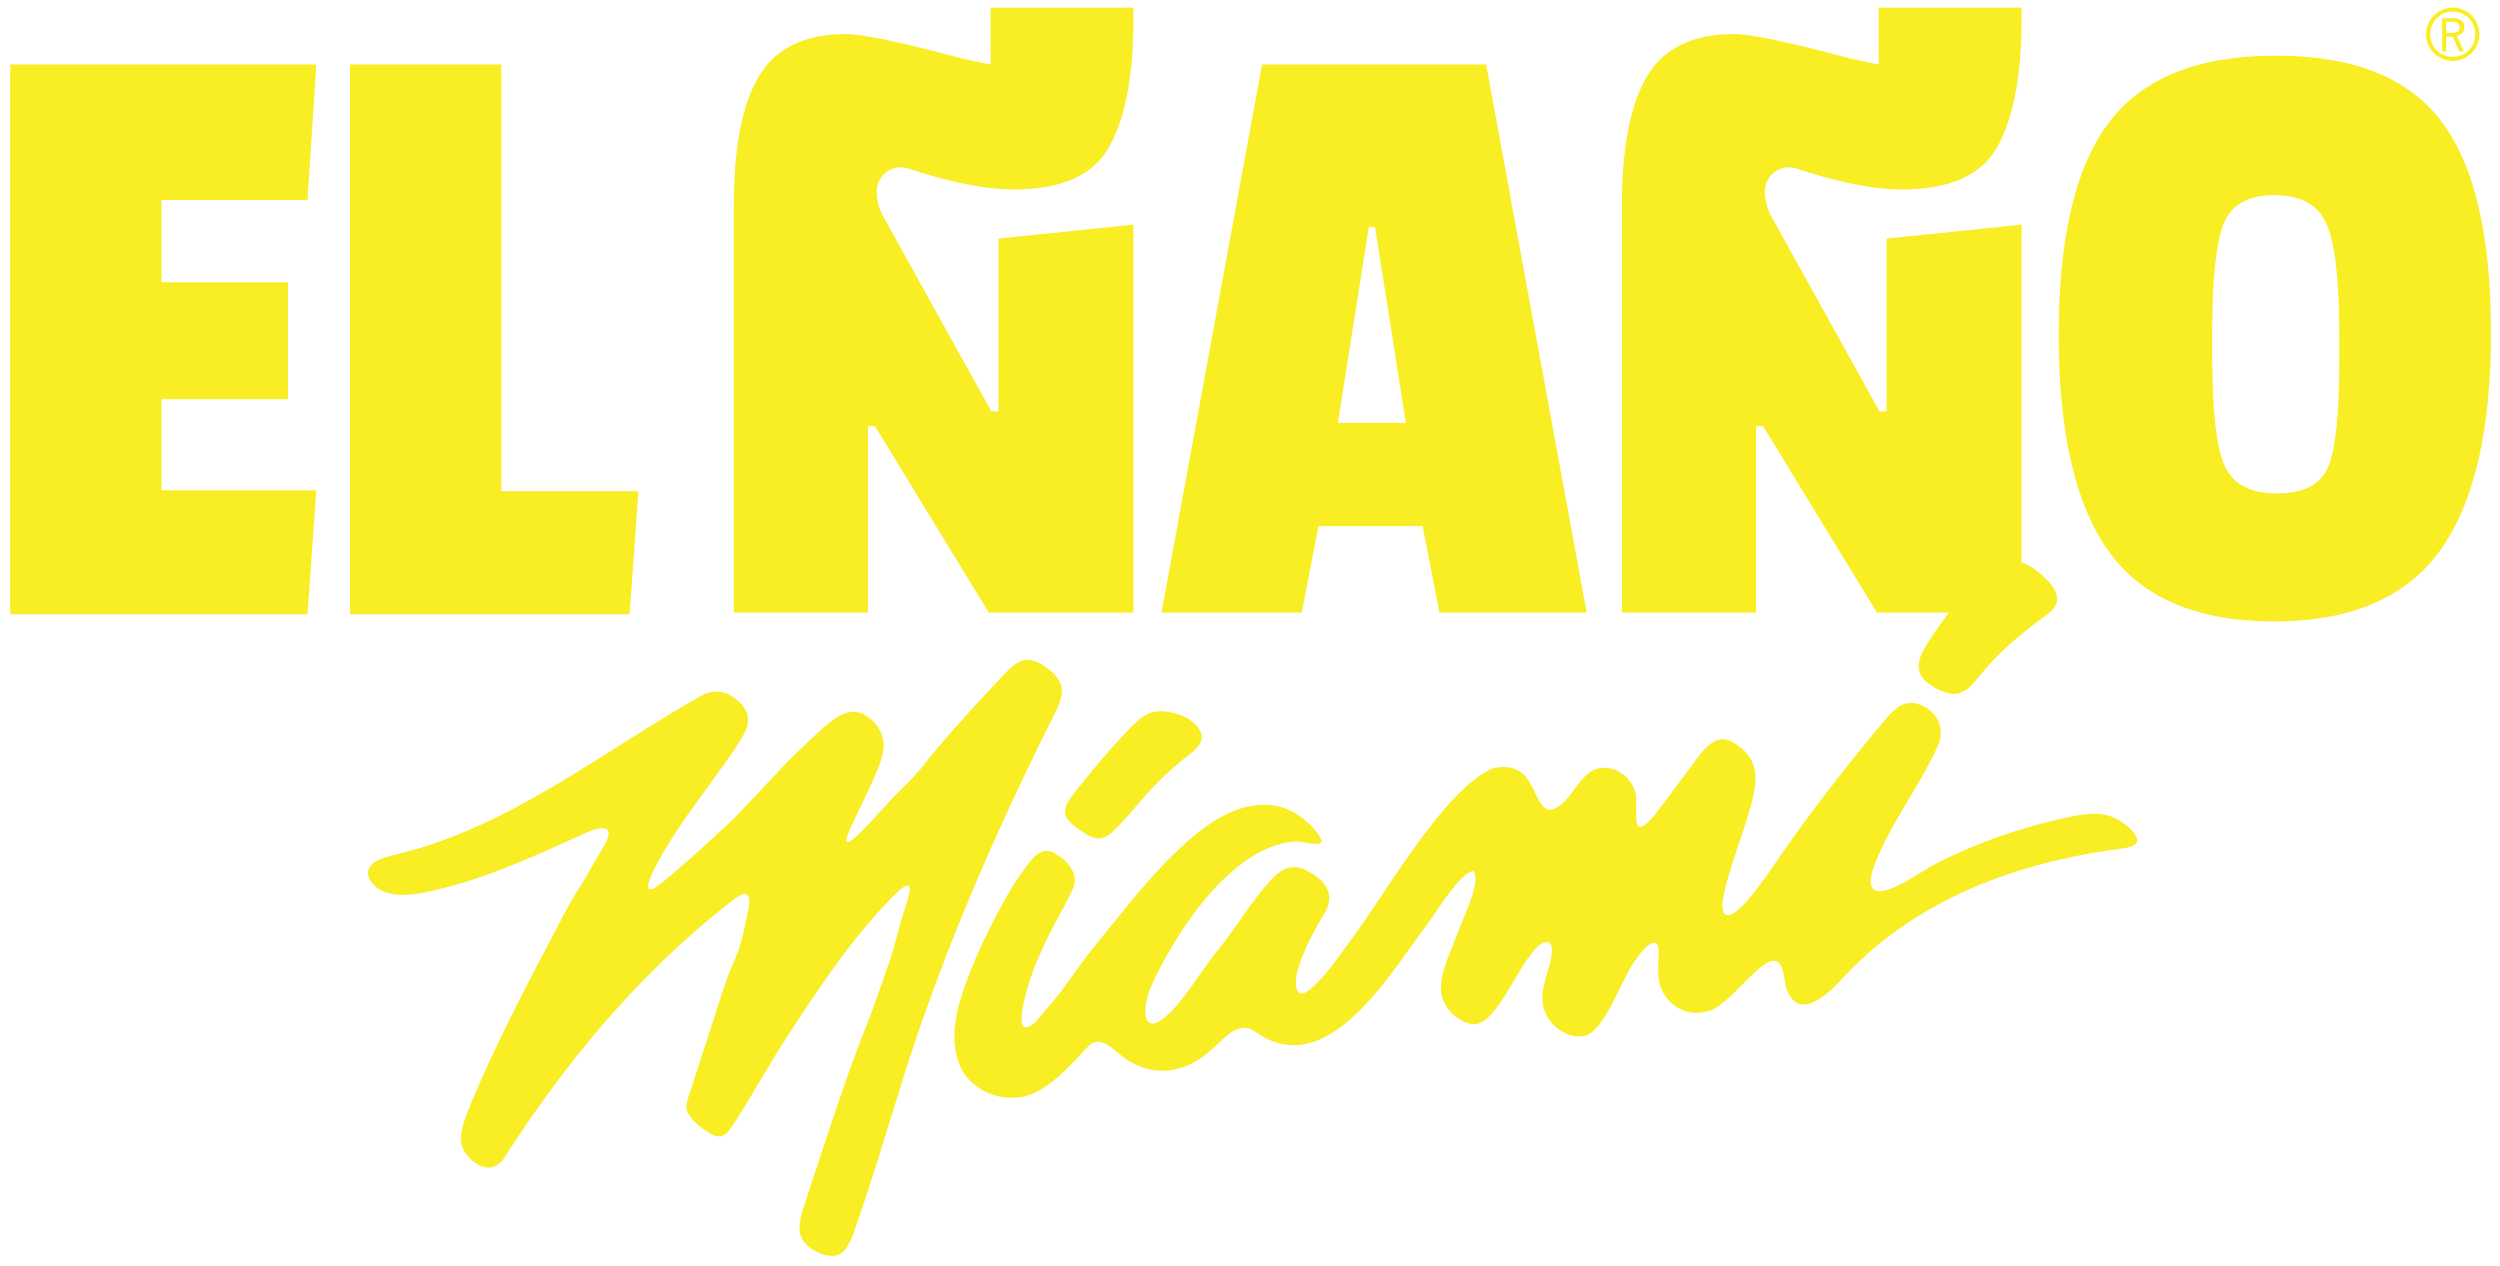
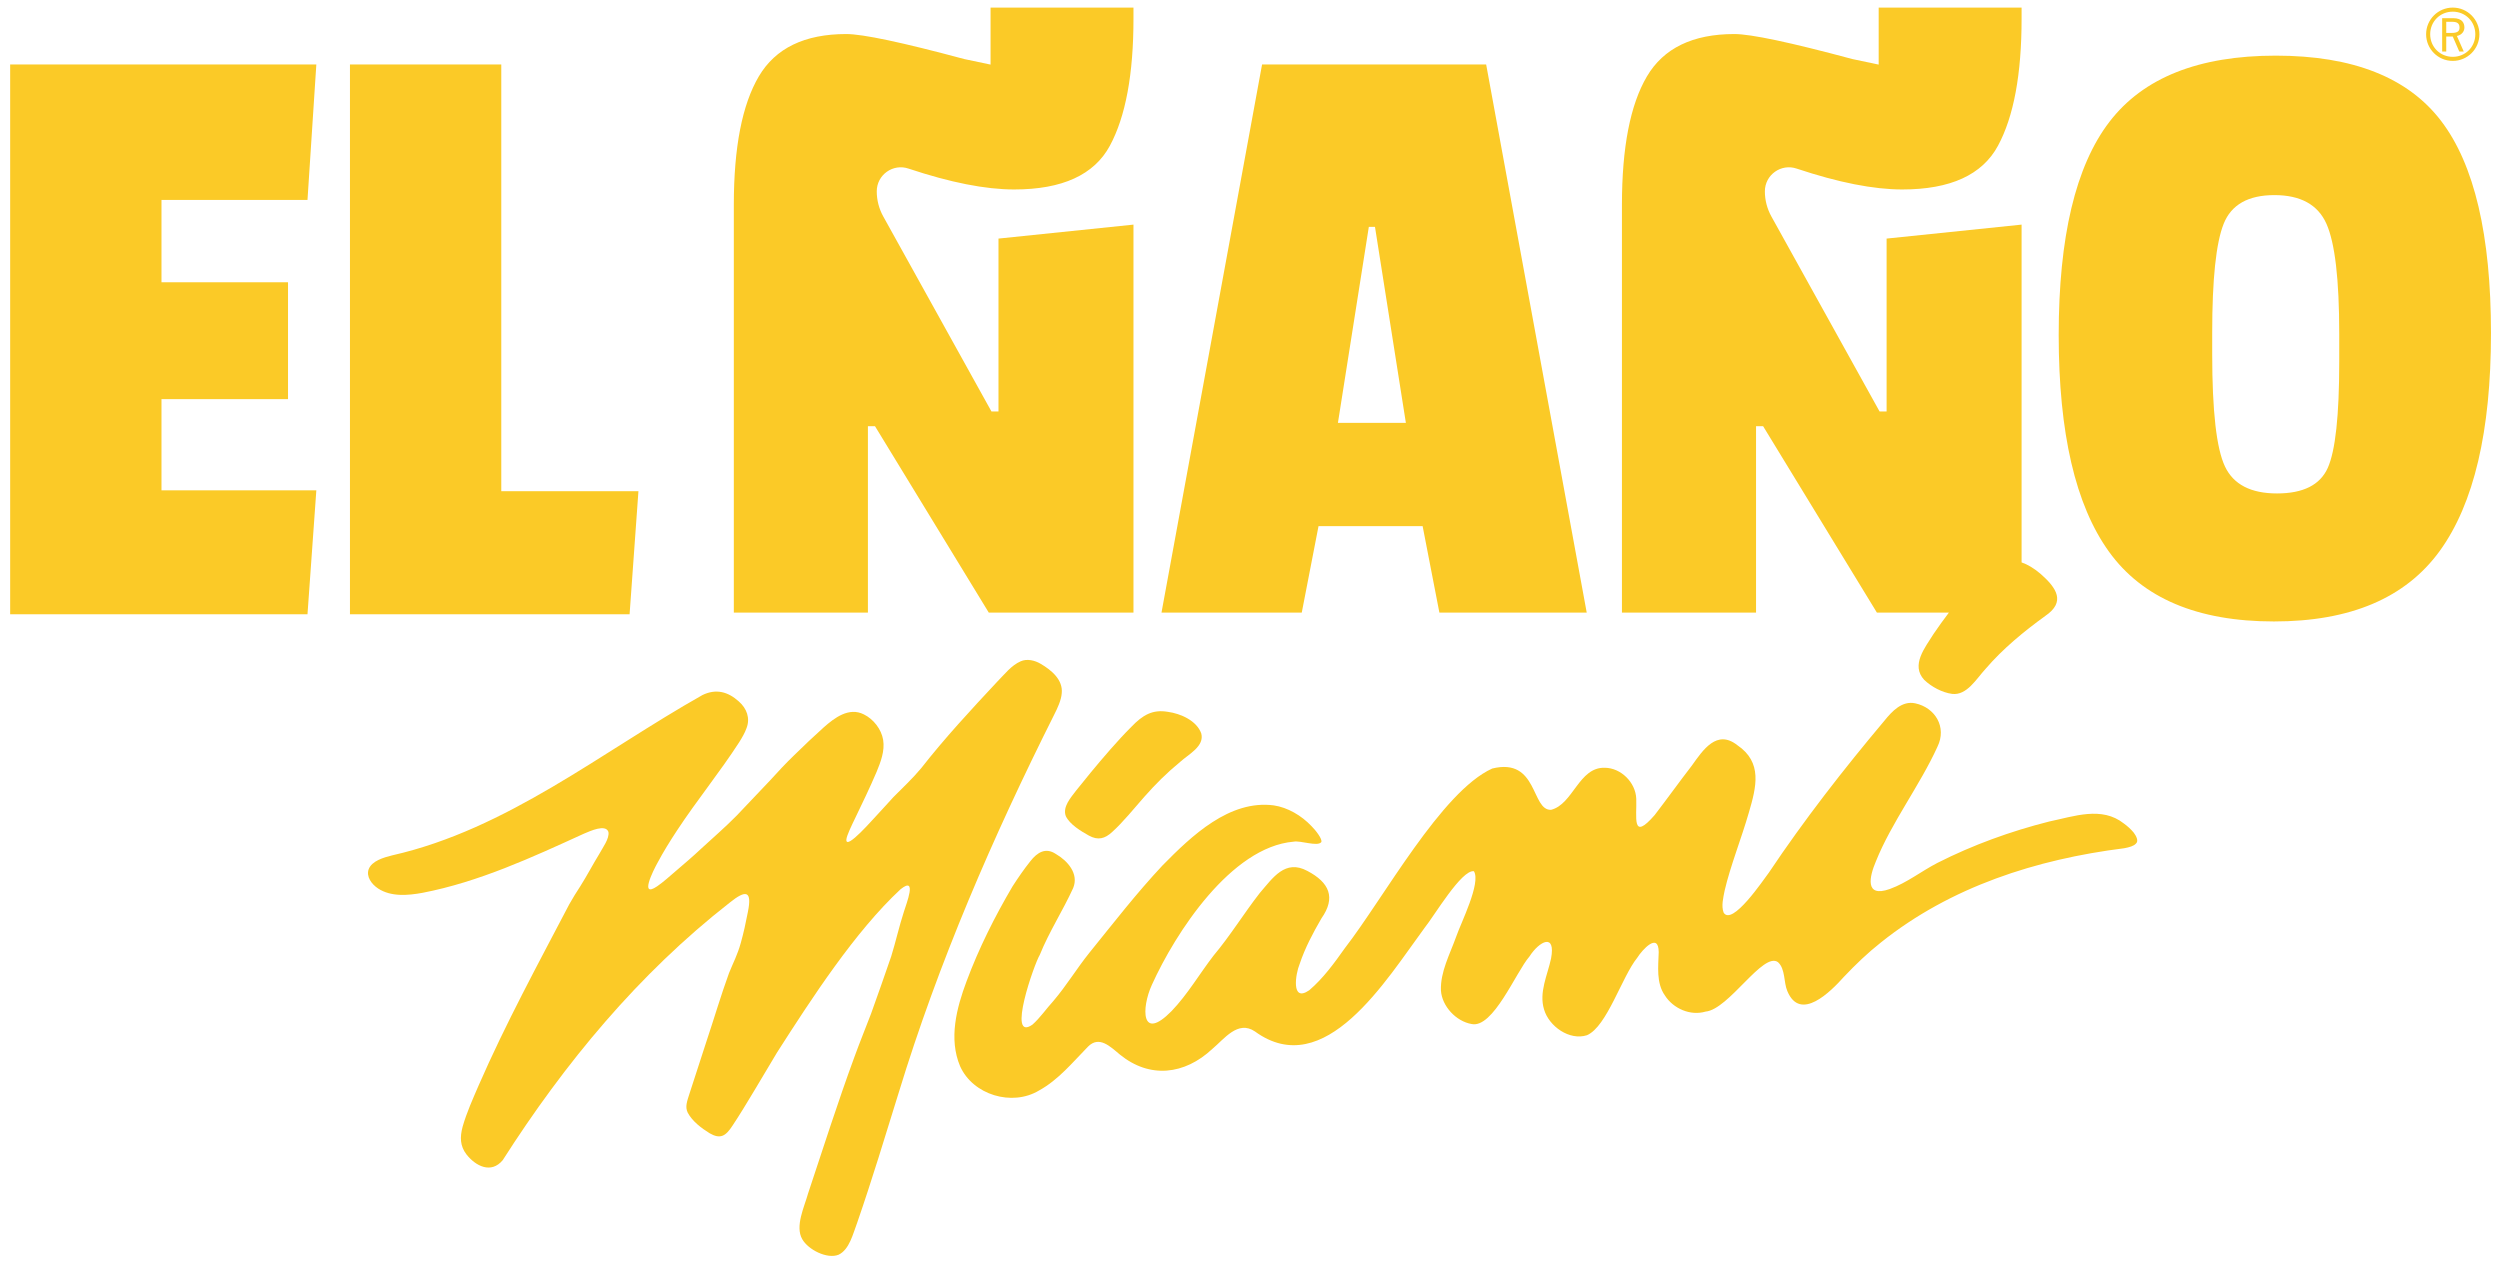
<svg xmlns="http://www.w3.org/2000/svg" viewBox="116.5 157.5 608.5 308" role="img" aria-label="El Ñaño Miami">
-   <path fill-rule="nonzero" fill="#F9EE24" d="M 191.344 206.164 L 193.496 173.191 L 118.973 173.191 L 118.973 307.016 L 191.344 307.016 L 193.496 276.848 L 155.805 276.848 L 155.805 254.652 L 186.602 254.652 L 186.602 226.203 L 155.805 226.203 L 155.805 206.164 Z M 191.344 206.164 " />
-   <path fill-rule="nonzero" fill="#F9EE24" d="M 271.895 277.062 L 238.512 277.062 L 238.512 173.191 L 201.68 173.191 L 201.68 307.016 L 269.742 307.016 Z M 271.895 277.062 " />
-   <path fill-rule="nonzero" fill="#F9EE24" d="M 449.672 212.723 L 451.172 212.723 L 458.688 260.418 L 442.152 260.418 Z M 437.43 285.555 L 462.766 285.555 L 466.848 306.609 L 502.707 306.609 L 478.23 173.191 L 423.688 173.191 L 399.207 306.609 L 433.348 306.609 Z M 437.43 285.555 " />
-   <path fill-rule="nonzero" fill="#F9EE24" d="M 685.871 245.594 C 685.871 258.629 684.938 267.223 683.082 271.379 C 681.219 275.535 677.102 277.605 670.734 277.605 C 664.363 277.605 660.137 275.426 658.062 271.055 C 655.984 266.688 654.949 257.555 654.949 243.66 L 654.949 238.504 C 654.949 225.473 655.879 216.629 657.742 211.969 C 659.598 207.316 663.719 204.988 670.09 204.988 C 676.457 204.988 680.68 207.316 682.758 211.969 C 684.832 216.629 685.871 225.543 685.871 238.719 Z M 710.672 186.941 C 702.586 176.344 689.164 171.043 670.41 171.043 C 651.656 171.043 638.164 176.414 629.934 187.156 C 621.699 197.898 617.586 215.195 617.586 239.043 C 617.586 262.891 621.668 280.473 629.828 291.785 C 637.988 303.105 651.371 308.762 669.98 308.762 C 688.59 308.762 702.047 303.035 710.352 291.574 C 718.648 280.113 722.805 262.461 722.805 238.613 C 722.805 214.766 718.762 197.543 710.672 186.941 " />
-   <path fill-rule="nonzero" fill="#F9EE24" d="M 543.922 261.234 L 545.641 261.234 L 573.34 306.613 L 590.855 306.613 C 589.562 308.32 588.316 310.055 587.145 311.777 C 585.062 315.117 581.527 319.398 584.855 322.984 C 586.625 324.672 589.188 326.055 591.645 326.395 C 595.238 326.82 597.512 322.77 599.816 320.266 C 604.035 315.359 609.074 311.23 614.309 307.426 C 619.336 304.016 617.102 300.645 613.242 297.234 L 613.203 297.199 C 611.543 295.793 610.004 294.883 608.555 294.391 L 608.555 212.172 L 575.699 215.57 L 575.699 257.645 L 573.984 257.645 L 547.652 210.184 C 546.613 208.312 546.07 206.211 546.07 204.074 C 546.07 200.047 550.039 197.227 553.84 198.547 C 563.977 201.926 572.527 203.617 579.512 203.617 C 591.215 203.617 598.984 200.066 602.812 192.969 C 606.641 185.875 608.555 175.566 608.555 162.051 L 608.555 159.348 L 573.77 159.348 L 573.77 173.223 L 567.355 171.871 C 552.262 167.816 542.695 165.785 538.641 165.785 C 528.512 165.785 521.414 169.227 517.363 176.094 C 513.309 182.973 511.281 193.367 511.281 207.332 L 511.281 306.613 L 543.922 306.613 Z M 543.922 261.234 " />
-   <path fill-rule="nonzero" fill="#F9EE24" d="M 327.75 261.234 L 329.473 261.234 L 357.172 306.613 L 392.387 306.613 L 392.387 212.172 L 359.531 215.57 L 359.531 257.645 L 357.816 257.645 L 331.484 210.184 C 330.445 208.312 329.902 206.211 329.902 204.074 C 329.902 200.047 333.871 197.227 337.668 198.547 C 347.809 201.926 356.359 203.617 363.344 203.617 C 375.047 203.617 382.816 200.066 386.645 192.969 C 390.473 185.875 392.387 175.566 392.387 162.051 L 392.387 159.348 L 357.602 159.348 L 357.602 173.223 L 351.184 171.871 C 336.094 167.816 326.527 165.785 322.473 165.785 C 312.34 165.785 305.246 169.227 301.195 176.094 C 297.141 182.973 295.113 193.367 295.113 207.332 L 295.113 306.613 L 327.75 306.613 Z M 327.75 261.234 " />
-   <path fill-rule="nonzero" fill="#F9EE24" d="M 711.914 162.809 L 713.406 162.809 C 714.477 162.809 715.148 163.145 715.148 164.188 C 715.148 164.938 714.879 165.516 713.23 165.516 L 711.914 165.516 Z M 711.914 166.398 L 713.5 166.398 L 715.086 170.035 L 716.176 170.035 L 714.508 166.254 C 715.664 166.027 716.336 165.164 716.336 164.203 C 716.336 163.176 715.855 161.926 713.629 161.926 L 710.922 161.926 L 710.922 170.035 L 711.914 170.035 Z M 711.914 166.398 " />
-   <path fill-rule="nonzero" fill="#F9EE24" d="M 713.5 160.34 C 716.594 160.34 718.992 162.746 718.992 165.836 C 718.992 168.93 716.594 171.332 713.5 171.332 C 710.41 171.332 708.008 168.93 708.008 165.836 C 708.008 162.746 710.41 160.34 713.5 160.34 M 713.5 172.324 C 717.09 172.324 719.988 169.41 719.988 165.836 C 719.988 162.262 717.09 159.348 713.5 159.348 C 709.914 159.348 707.016 162.262 707.016 165.836 C 707.016 169.41 709.914 172.324 713.5 172.324 " />
-   <path fill-rule="nonzero" fill="#F9EE24" d="M 633.445 357.938 C 628.07 353.688 621.371 356.195 615.277 357.457 C 605.895 359.828 596.727 363.141 588.066 367.531 C 584.16 369.551 580.629 372.375 576.516 373.867 L 576.469 373.887 C 570.289 376.082 571.512 370.848 573.109 367.117 C 576.895 357.707 583.832 348.598 588.07 339.27 C 590.438 334.453 587.477 329.723 582.688 328.695 C 579.469 327.992 577.027 330.609 575.16 332.926 C 565.215 344.754 555.637 357.051 547.043 369.902 C 545.738 371.609 538.109 383.016 536.031 379.629 C 535.414 378 535.945 375.977 536.281 374.254 C 537.629 368.41 540.41 361.418 542.176 355.262 C 544.004 349.004 545.551 343.066 539.348 338.863 C 534.387 334.961 531.035 339.996 528.297 343.844 C 525.203 347.859 522.285 351.922 519.246 355.887 C 513.578 362.406 514.934 356.355 514.766 351.91 C 514.617 347.922 511 344.375 507.078 344.375 C 500.789 344.191 499.387 353.277 494.027 354.609 C 489.164 354.816 490.891 341.809 479.711 344.559 C 467.348 350.16 453.328 376.035 443.848 388.266 C 441.281 391.883 438.586 395.617 435.176 398.523 C 430.66 401.641 431.852 394.449 432.832 392.145 C 434.16 388.18 436.066 384.609 438.133 381.043 C 441.711 375.969 440.062 372.289 434.711 369.484 C 429.305 366.559 426.301 371.188 423.125 374.863 C 419.27 379.805 415.941 385.262 411.891 390.078 C 408.52 394.449 405.516 399.598 401.652 403.605 C 394.199 411.18 394.293 402.84 396.863 397.219 C 402.598 384.531 416.141 363.668 431.355 362.363 C 433.09 362.035 437.156 363.621 438.09 362.484 C 438.488 361.805 436.641 359.477 435.719 358.582 C 433.273 355.988 429.887 354.02 426.543 353.531 C 415.77 352.125 406.566 360.914 399.465 368.137 C 393.062 374.969 387.52 382.164 381.652 389.406 C 378.531 393.293 376.156 397.301 372.895 401.137 C 371.195 402.988 369.645 405.27 367.789 406.902 C 361.492 411.285 368.27 392.02 369.582 389.918 C 371.859 384.281 375.203 379.156 377.711 373.645 C 379.148 370.172 376.352 367.008 373.5 365.363 C 371.023 363.699 368.984 364.945 367.273 367.141 C 365.73 369.07 364.281 371.184 362.941 373.262 C 358.605 380.629 354.746 388.332 351.758 396.352 C 349.32 402.863 347.375 410.355 350.188 417.016 C 353.305 424.004 362.84 426.879 369.402 422.926 C 374.125 420.336 377.586 416.062 381.324 412.25 C 384.039 409.508 386.738 412.234 389.074 414.176 C 396.336 420.09 404.809 419.121 411.551 412.832 C 414.504 410.375 417.797 405.738 421.949 408.555 C 438.938 420.934 453.934 395.949 463.242 383.34 C 465.523 380.535 472.27 369.074 475.254 369.559 C 477.02 372.406 472.074 382.156 470.957 385.426 C 469.422 389.727 467.051 394.039 467.223 398.586 C 467.473 402.414 470.902 406.09 474.684 406.746 C 479.938 407.879 485.477 394.094 488.766 390.312 C 491.184 386.547 495.215 384.496 494.027 390.805 C 493.16 394.863 491.043 399.027 492.324 403.203 C 493.527 407.324 498.523 410.84 502.77 409.473 C 507.66 407.34 511.219 395.305 515.031 390.582 C 516.184 388.727 520.199 384.262 520.23 389.254 C 520.137 392.711 519.578 396.754 521.746 399.809 C 523.785 402.996 527.934 404.816 531.637 403.723 C 537.336 403.18 545.656 389.02 549.273 391.699 C 551.094 393.367 550.617 396.59 551.539 398.738 C 554.699 406.312 562.074 398.871 565.309 395.262 C 568.16 392.25 571.105 389.426 574.34 386.875 C 591.277 373.328 612.129 366.656 633.512 363.965 C 634.816 363.73 635.883 363.402 636.375 362.84 C 637.105 362.23 636.477 360.988 635.84 360.152 C 635.16 359.328 634.324 358.574 633.445 357.938 " />
-   <path fill-rule="nonzero" fill="#F9EE24" d="M 400.746 330.758 C 397.047 330.137 394.656 331.508 391.871 334.414 C 388.609 337.656 384.82 342.105 382.082 345.414 C 380.855 346.902 379.68 348.355 378.473 349.867 C 377.129 351.637 375.082 353.902 375.914 356.133 L 375.93 356.168 C 376.91 358.191 379.578 359.785 381.535 360.883 C 383.75 362.098 385.426 361.656 387.199 360.008 C 389.766 357.711 392.617 354.176 395.035 351.434 C 397.793 348.324 400.387 345.715 403.77 342.93 C 405.75 341.105 409.754 339.148 408.879 335.988 C 407.746 332.906 403.891 331.184 400.746 330.758 " />
-   <path fill-rule="nonzero" fill="#F9EE24" d="M 374.926 326.258 C 375.273 322.973 372.438 320.617 369.828 319.09 C 368.355 318.207 366.457 317.781 364.934 318.461 C 362.633 319.465 361.031 321.609 359.211 323.438 C 352.949 330.141 346.406 337.199 340.703 344.5 L 340.668 344.535 C 338.57 347.062 336.18 349.254 333.949 351.523 C 332.723 352.848 331.312 354.449 329.918 355.93 C 329.324 356.492 322.309 364.684 322.508 361.844 C 322.562 360.93 323.781 358.43 324.625 356.68 C 326.426 352.93 328.23 349.215 329.867 345.371 C 330.875 342.922 331.887 340.277 331.461 337.594 C 331.031 334.98 329.094 332.523 326.754 331.379 C 323.137 329.559 319.637 332.199 316.973 334.562 C 314.535 336.746 312.133 339.035 309.801 341.32 C 307.719 343.328 305.891 345.297 303.98 347.406 C 301.289 350.27 298.504 353.145 295.809 356.016 C 293.07 358.801 290.07 361.395 287.184 364.047 C 285.195 365.93 283.02 367.766 280.824 369.652 C 279.426 370.852 277.938 372.203 276.441 373.234 C 272.086 376.184 275.484 369.426 276.504 367.57 C 278 364.762 279.574 362.238 281.305 359.609 C 286.145 352.258 291.652 345.527 296.402 338.188 C 297.086 337.094 297.785 335.918 298.203 334.734 C 299.148 332.32 298.266 329.922 296.324 328.23 C 293.695 325.852 290.777 325.074 287.473 326.676 C 262.859 340.551 240.016 359.332 211.977 365.691 C 209.863 366.215 206.996 367.047 206.238 369.07 C 205.594 370.836 206.91 372.691 208.547 373.77 C 211.684 375.816 215.758 375.465 219.32 374.816 C 233.059 372.172 245.957 366.203 258.648 360.406 C 260.102 359.809 263.902 358.004 264.59 359.988 C 264.883 361.602 263.184 363.82 262.383 365.324 C 260.766 367.953 259.398 370.605 257.75 373.207 C 256.824 374.633 255.906 376.082 255.078 377.57 C 247.449 392.141 239.574 406.641 232.988 421.723 C 231.605 424.938 230.102 428.25 229.109 431.711 C 228.406 434.324 228.484 436.449 230.031 438.477 C 232.293 441.355 236.047 443.262 238.859 439.891 C 253.934 416.281 271.945 394.512 294.094 377.215 C 298.062 374.023 299.609 374.215 298.527 379.508 C 298.035 382.078 297.5 384.551 296.805 387.02 C 295.984 389.973 294.977 391.766 293.941 394.352 C 292.016 399.617 290.254 405.598 288.387 411.172 C 287.055 415.27 285.746 419.305 284.434 423.348 C 283.703 425.625 283.199 426.867 283.895 428.328 C 285.035 430.445 287.223 432.094 289.23 433.336 C 291.797 434.816 293.109 434.102 294.82 431.441 C 298 426.672 302.426 418.961 305.625 413.688 C 314.105 400.445 324.594 384.27 335.707 373.934 C 339.883 370.602 337.059 377.551 336.516 379.395 C 335.344 382.988 334.539 386.684 333.414 390.301 C 331.828 394.973 330.16 399.605 328.512 404.242 C 327.148 407.809 325.723 411.293 324.402 414.938 C 320.395 425.871 316.855 436.953 313.195 447.961 C 312.285 451.246 309.957 455.988 311.77 459.121 C 313.215 461.676 317.816 464.02 320.598 462.906 C 323.262 461.652 324.125 457.762 325.141 455.102 C 328.777 444.59 331.941 434.098 335.234 423.496 C 344.953 391.656 358.168 361.215 373.051 331.527 C 373.895 329.875 374.801 327.922 374.926 326.258 " />
+   <path fill-rule="nonzero" fill="#FBCA27" d="M 191.344 206.164 L 193.496 173.191 L 118.973 173.191 L 118.973 307.016 L 191.344 307.016 L 193.496 276.848 L 155.805 276.848 L 155.805 254.652 L 186.602 254.652 L 186.602 226.203 L 155.805 226.203 L 155.805 206.164 Z M 191.344 206.164 " />
+   <path fill-rule="nonzero" fill="#FBCA27" d="M 271.895 277.062 L 238.512 277.062 L 238.512 173.191 L 201.68 173.191 L 201.68 307.016 L 269.742 307.016 Z M 271.895 277.062 " />
+   <path fill-rule="nonzero" fill="#FBCA27" d="M 449.672 212.723 L 451.172 212.723 L 458.688 260.418 L 442.152 260.418 Z M 437.43 285.555 L 462.766 285.555 L 466.848 306.609 L 502.707 306.609 L 478.23 173.191 L 423.688 173.191 L 399.207 306.609 L 433.348 306.609 Z M 437.43 285.555 " />
+   <path fill-rule="nonzero" fill="#FBCA27" d="M 685.871 245.594 C 685.871 258.629 684.938 267.223 683.082 271.379 C 681.219 275.535 677.102 277.605 670.734 277.605 C 664.363 277.605 660.137 275.426 658.062 271.055 C 655.984 266.688 654.949 257.555 654.949 243.66 L 654.949 238.504 C 654.949 225.473 655.879 216.629 657.742 211.969 C 659.598 207.316 663.719 204.988 670.09 204.988 C 676.457 204.988 680.68 207.316 682.758 211.969 C 684.832 216.629 685.871 225.543 685.871 238.719 Z M 710.672 186.941 C 702.586 176.344 689.164 171.043 670.41 171.043 C 651.656 171.043 638.164 176.414 629.934 187.156 C 621.699 197.898 617.586 215.195 617.586 239.043 C 617.586 262.891 621.668 280.473 629.828 291.785 C 637.988 303.105 651.371 308.762 669.98 308.762 C 688.59 308.762 702.047 303.035 710.352 291.574 C 718.648 280.113 722.805 262.461 722.805 238.613 C 722.805 214.766 718.762 197.543 710.672 186.941 " />
+   <path fill-rule="nonzero" fill="#FBCA27" d="M 543.922 261.234 L 545.641 261.234 L 573.34 306.613 L 590.855 306.613 C 589.562 308.32 588.316 310.055 587.145 311.777 C 585.062 315.117 581.527 319.398 584.855 322.984 C 586.625 324.672 589.188 326.055 591.645 326.395 C 595.238 326.82 597.512 322.77 599.816 320.266 C 604.035 315.359 609.074 311.23 614.309 307.426 C 619.336 304.016 617.102 300.645 613.242 297.234 L 613.203 297.199 C 611.543 295.793 610.004 294.883 608.555 294.391 L 608.555 212.172 L 575.699 215.57 L 575.699 257.645 L 573.984 257.645 L 547.652 210.184 C 546.613 208.312 546.07 206.211 546.07 204.074 C 546.07 200.047 550.039 197.227 553.84 198.547 C 563.977 201.926 572.527 203.617 579.512 203.617 C 591.215 203.617 598.984 200.066 602.812 192.969 C 606.641 185.875 608.555 175.566 608.555 162.051 L 608.555 159.348 L 573.77 159.348 L 573.77 173.223 L 567.355 171.871 C 552.262 167.816 542.695 165.785 538.641 165.785 C 528.512 165.785 521.414 169.227 517.363 176.094 C 513.309 182.973 511.281 193.367 511.281 207.332 L 511.281 306.613 L 543.922 306.613 Z M 543.922 261.234 " />
+   <path fill-rule="nonzero" fill="#FBCA27" d="M 327.75 261.234 L 329.473 261.234 L 357.172 306.613 L 392.387 306.613 L 392.387 212.172 L 359.531 215.57 L 359.531 257.645 L 357.816 257.645 L 331.484 210.184 C 330.445 208.312 329.902 206.211 329.902 204.074 C 329.902 200.047 333.871 197.227 337.668 198.547 C 347.809 201.926 356.359 203.617 363.344 203.617 C 375.047 203.617 382.816 200.066 386.645 192.969 C 390.473 185.875 392.387 175.566 392.387 162.051 L 392.387 159.348 L 357.602 159.348 L 357.602 173.223 L 351.184 171.871 C 336.094 167.816 326.527 165.785 322.473 165.785 C 312.34 165.785 305.246 169.227 301.195 176.094 C 297.141 182.973 295.113 193.367 295.113 207.332 L 295.113 306.613 L 327.75 306.613 Z M 327.75 261.234 " />
+   <path fill-rule="nonzero" fill="#FBCA27" d="M 711.914 162.809 L 713.406 162.809 C 714.477 162.809 715.148 163.145 715.148 164.188 C 715.148 164.938 714.879 165.516 713.23 165.516 L 711.914 165.516 Z M 711.914 166.398 L 713.5 166.398 L 715.086 170.035 L 716.176 170.035 L 714.508 166.254 C 715.664 166.027 716.336 165.164 716.336 164.203 C 716.336 163.176 715.855 161.926 713.629 161.926 L 710.922 161.926 L 710.922 170.035 L 711.914 170.035 Z M 711.914 166.398 " />
+   <path fill-rule="nonzero" fill="#FBCA27" d="M 713.5 160.34 C 716.594 160.34 718.992 162.746 718.992 165.836 C 718.992 168.93 716.594 171.332 713.5 171.332 C 710.41 171.332 708.008 168.93 708.008 165.836 C 708.008 162.746 710.41 160.34 713.5 160.34 M 713.5 172.324 C 717.09 172.324 719.988 169.41 719.988 165.836 C 719.988 162.262 717.09 159.348 713.5 159.348 C 709.914 159.348 707.016 162.262 707.016 165.836 C 707.016 169.41 709.914 172.324 713.5 172.324 " />
+   <path fill-rule="nonzero" fill="#FBCA27" d="M 633.445 357.938 C 628.07 353.688 621.371 356.195 615.277 357.457 C 605.895 359.828 596.727 363.141 588.066 367.531 C 584.16 369.551 580.629 372.375 576.516 373.867 L 576.469 373.887 C 570.289 376.082 571.512 370.848 573.109 367.117 C 576.895 357.707 583.832 348.598 588.07 339.27 C 590.438 334.453 587.477 329.723 582.688 328.695 C 579.469 327.992 577.027 330.609 575.16 332.926 C 565.215 344.754 555.637 357.051 547.043 369.902 C 545.738 371.609 538.109 383.016 536.031 379.629 C 535.414 378 535.945 375.977 536.281 374.254 C 537.629 368.41 540.41 361.418 542.176 355.262 C 544.004 349.004 545.551 343.066 539.348 338.863 C 534.387 334.961 531.035 339.996 528.297 343.844 C 525.203 347.859 522.285 351.922 519.246 355.887 C 513.578 362.406 514.934 356.355 514.766 351.91 C 514.617 347.922 511 344.375 507.078 344.375 C 500.789 344.191 499.387 353.277 494.027 354.609 C 489.164 354.816 490.891 341.809 479.711 344.559 C 467.348 350.16 453.328 376.035 443.848 388.266 C 441.281 391.883 438.586 395.617 435.176 398.523 C 430.66 401.641 431.852 394.449 432.832 392.145 C 434.16 388.18 436.066 384.609 438.133 381.043 C 441.711 375.969 440.062 372.289 434.711 369.484 C 429.305 366.559 426.301 371.188 423.125 374.863 C 419.27 379.805 415.941 385.262 411.891 390.078 C 408.52 394.449 405.516 399.598 401.652 403.605 C 394.199 411.18 394.293 402.84 396.863 397.219 C 402.598 384.531 416.141 363.668 431.355 362.363 C 433.09 362.035 437.156 363.621 438.09 362.484 C 438.488 361.805 436.641 359.477 435.719 358.582 C 433.273 355.988 429.887 354.02 426.543 353.531 C 415.77 352.125 406.566 360.914 399.465 368.137 C 393.062 374.969 387.52 382.164 381.652 389.406 C 378.531 393.293 376.156 397.301 372.895 401.137 C 371.195 402.988 369.645 405.27 367.789 406.902 C 361.492 411.285 368.27 392.02 369.582 389.918 C 371.859 384.281 375.203 379.156 377.711 373.645 C 379.148 370.172 376.352 367.008 373.5 365.363 C 371.023 363.699 368.984 364.945 367.273 367.141 C 365.73 369.07 364.281 371.184 362.941 373.262 C 358.605 380.629 354.746 388.332 351.758 396.352 C 349.32 402.863 347.375 410.355 350.188 417.016 C 353.305 424.004 362.84 426.879 369.402 422.926 C 374.125 420.336 377.586 416.062 381.324 412.25 C 384.039 409.508 386.738 412.234 389.074 414.176 C 396.336 420.09 404.809 419.121 411.551 412.832 C 414.504 410.375 417.797 405.738 421.949 408.555 C 438.938 420.934 453.934 395.949 463.242 383.34 C 465.523 380.535 472.27 369.074 475.254 369.559 C 477.02 372.406 472.074 382.156 470.957 385.426 C 469.422 389.727 467.051 394.039 467.223 398.586 C 467.473 402.414 470.902 406.09 474.684 406.746 C 479.938 407.879 485.477 394.094 488.766 390.312 C 491.184 386.547 495.215 384.496 494.027 390.805 C 493.16 394.863 491.043 399.027 492.324 403.203 C 493.527 407.324 498.523 410.84 502.77 409.473 C 507.66 407.34 511.219 395.305 515.031 390.582 C 516.184 388.727 520.199 384.262 520.23 389.254 C 520.137 392.711 519.578 396.754 521.746 399.809 C 523.785 402.996 527.934 404.816 531.637 403.723 C 537.336 403.18 545.656 389.02 549.273 391.699 C 551.094 393.367 550.617 396.59 551.539 398.738 C 554.699 406.312 562.074 398.871 565.309 395.262 C 568.16 392.25 571.105 389.426 574.34 386.875 C 591.277 373.328 612.129 366.656 633.512 363.965 C 634.816 363.73 635.883 363.402 636.375 362.84 C 637.105 362.23 636.477 360.988 635.84 360.152 C 635.16 359.328 634.324 358.574 633.445 357.938 " />
+   <path fill-rule="nonzero" fill="#FBCA27" d="M 400.746 330.758 C 397.047 330.137 394.656 331.508 391.871 334.414 C 388.609 337.656 384.82 342.105 382.082 345.414 C 380.855 346.902 379.68 348.355 378.473 349.867 C 377.129 351.637 375.082 353.902 375.914 356.133 L 375.93 356.168 C 376.91 358.191 379.578 359.785 381.535 360.883 C 383.75 362.098 385.426 361.656 387.199 360.008 C 389.766 357.711 392.617 354.176 395.035 351.434 C 397.793 348.324 400.387 345.715 403.77 342.93 C 405.75 341.105 409.754 339.148 408.879 335.988 C 407.746 332.906 403.891 331.184 400.746 330.758 " />
+   <path fill-rule="nonzero" fill="#FBCA27" d="M 374.926 326.258 C 375.273 322.973 372.438 320.617 369.828 319.09 C 368.355 318.207 366.457 317.781 364.934 318.461 C 362.633 319.465 361.031 321.609 359.211 323.438 C 352.949 330.141 346.406 337.199 340.703 344.5 L 340.668 344.535 C 338.57 347.062 336.18 349.254 333.949 351.523 C 332.723 352.848 331.312 354.449 329.918 355.93 C 329.324 356.492 322.309 364.684 322.508 361.844 C 322.562 360.93 323.781 358.43 324.625 356.68 C 326.426 352.93 328.23 349.215 329.867 345.371 C 330.875 342.922 331.887 340.277 331.461 337.594 C 331.031 334.98 329.094 332.523 326.754 331.379 C 323.137 329.559 319.637 332.199 316.973 334.562 C 314.535 336.746 312.133 339.035 309.801 341.32 C 307.719 343.328 305.891 345.297 303.98 347.406 C 301.289 350.27 298.504 353.145 295.809 356.016 C 293.07 358.801 290.07 361.395 287.184 364.047 C 285.195 365.93 283.02 367.766 280.824 369.652 C 279.426 370.852 277.938 372.203 276.441 373.234 C 272.086 376.184 275.484 369.426 276.504 367.57 C 278 364.762 279.574 362.238 281.305 359.609 C 286.145 352.258 291.652 345.527 296.402 338.188 C 297.086 337.094 297.785 335.918 298.203 334.734 C 299.148 332.32 298.266 329.922 296.324 328.23 C 293.695 325.852 290.777 325.074 287.473 326.676 C 262.859 340.551 240.016 359.332 211.977 365.691 C 209.863 366.215 206.996 367.047 206.238 369.07 C 205.594 370.836 206.91 372.691 208.547 373.77 C 211.684 375.816 215.758 375.465 219.32 374.816 C 233.059 372.172 245.957 366.203 258.648 360.406 C 260.102 359.809 263.902 358.004 264.59 359.988 C 264.883 361.602 263.184 363.82 262.383 365.324 C 260.766 367.953 259.398 370.605 257.75 373.207 C 256.824 374.633 255.906 376.082 255.078 377.57 C 247.449 392.141 239.574 406.641 232.988 421.723 C 231.605 424.938 230.102 428.25 229.109 431.711 C 228.406 434.324 228.484 436.449 230.031 438.477 C 232.293 441.355 236.047 443.262 238.859 439.891 C 253.934 416.281 271.945 394.512 294.094 377.215 C 298.062 374.023 299.609 374.215 298.527 379.508 C 298.035 382.078 297.5 384.551 296.805 387.02 C 295.984 389.973 294.977 391.766 293.941 394.352 C 292.016 399.617 290.254 405.598 288.387 411.172 C 287.055 415.27 285.746 419.305 284.434 423.348 C 283.703 425.625 283.199 426.867 283.895 428.328 C 285.035 430.445 287.223 432.094 289.23 433.336 C 291.797 434.816 293.109 434.102 294.82 431.441 C 298 426.672 302.426 418.961 305.625 413.688 C 314.105 400.445 324.594 384.27 335.707 373.934 C 339.883 370.602 337.059 377.551 336.516 379.395 C 335.344 382.988 334.539 386.684 333.414 390.301 C 331.828 394.973 330.16 399.605 328.512 404.242 C 327.148 407.809 325.723 411.293 324.402 414.938 C 320.395 425.871 316.855 436.953 313.195 447.961 C 312.285 451.246 309.957 455.988 311.77 459.121 C 313.215 461.676 317.816 464.02 320.598 462.906 C 323.262 461.652 324.125 457.762 325.141 455.102 C 328.777 444.59 331.941 434.098 335.234 423.496 C 344.953 391.656 358.168 361.215 373.051 331.527 C 373.895 329.875 374.801 327.922 374.926 326.258 " />
</svg>
